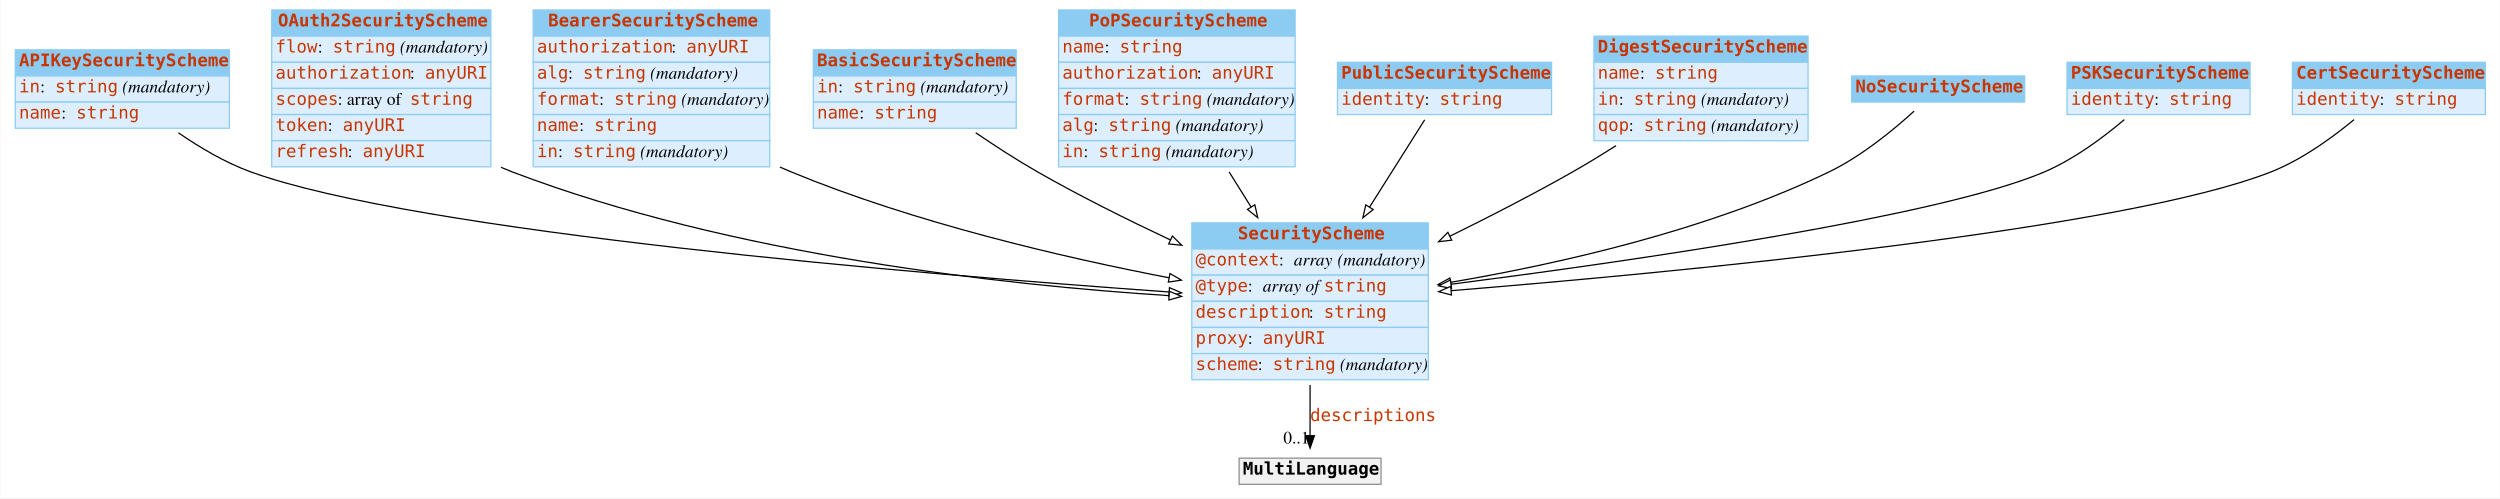
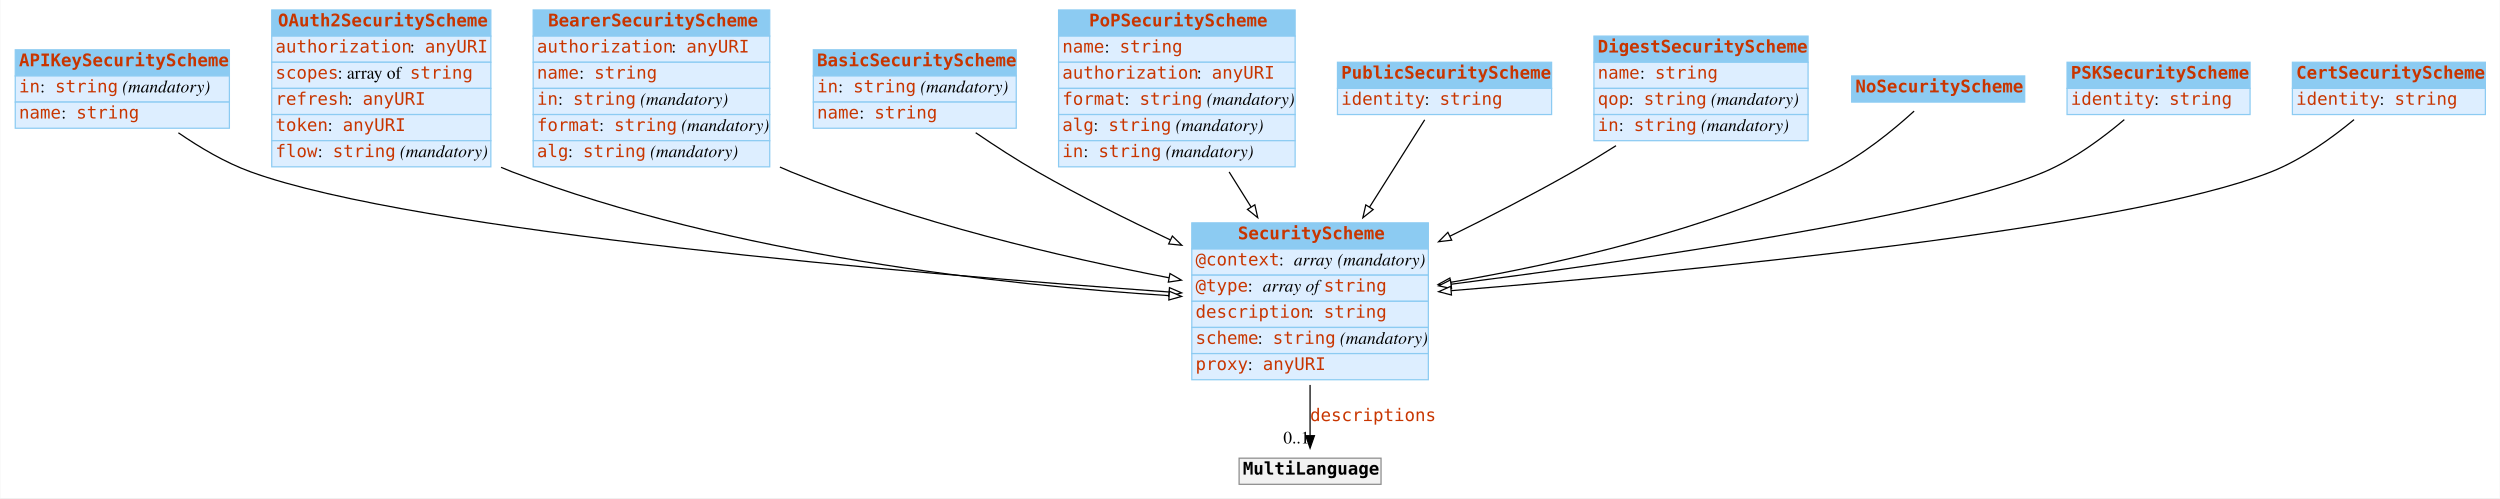
<svg xmlns="http://www.w3.org/2000/svg" width="2008pt" height="400pt" viewBox="0.00 0.00 2007.50 400.00">
  <g id="graph0" class="graph" transform="scale(1 1) rotate(0) translate(4 396)">
    <polygon fill="#ffffff" stroke="transparent" points="-4,4 -4,-396 2003.5,-396 2003.5,4 -4,4" />
    <g id="node1" class="node">
      <polygon fill="#8ccbf2" stroke="transparent" points="8,-335 8,-356 180,-356 180,-335 8,-335" />
      <polygon fill="none" stroke="#8ccbf2" points="8,-335 8,-356 180,-356 180,-335 8,-335" />
      <text text-anchor="start" x="11" y="-342.8" font-family="mono" font-weight="bold" font-size="14.00" fill="#c83500">APIKeySecurityScheme</text>
      <polygon fill="#ddeeff" stroke="transparent" points="8,-314 8,-335 180,-335 180,-314 8,-314" />
      <polygon fill="none" stroke="#8ccbf2" points="8,-314 8,-335 180,-335 180,-314 8,-314" />
      <text text-anchor="start" x="11" y="-321.8" font-family="mono" font-size="14.00" fill="#c83500">in</text>
      <text text-anchor="start" x="28" y="-321.8" font-family="Times,serif" font-size="14.00" fill="#000000"> : </text>
      <text text-anchor="start" x="40" y="-321.8" font-family="mono" font-size="14.00" fill="#c83500">string</text>
      <text text-anchor="start" x="90" y="-321.8" font-family="Times,serif" font-size="14.00" fill="#000000"> </text>
      <text text-anchor="start" x="94" y="-321.8" font-family="Times,serif" font-style="italic" font-size="14.00" fill="#000000">(mandatory)</text>
      <polygon fill="#ddeeff" stroke="transparent" points="8,-293 8,-314 180,-314 180,-293 8,-293" />
      <polygon fill="none" stroke="#8ccbf2" points="8,-293 8,-314 180,-314 180,-293 8,-293" />
      <text text-anchor="start" x="11" y="-300.8" font-family="mono" font-size="14.00" fill="#c83500">name</text>
      <text text-anchor="start" x="45" y="-300.8" font-family="Times,serif" font-size="14.00" fill="#000000"> : </text>
      <text text-anchor="start" x="57" y="-300.8" font-family="mono" font-size="14.00" fill="#c83500">string</text>
    </g>
    <g id="node3" class="node">
      <polygon fill="#8ccbf2" stroke="transparent" points="953,-196 953,-217 1143,-217 1143,-196 953,-196" />
      <polygon fill="none" stroke="#8ccbf2" points="953,-196 953,-217 1143,-217 1143,-196 953,-196" />
      <text text-anchor="start" x="990" y="-203.8" font-family="mono" font-weight="bold" font-size="14.00" fill="#c83500">SecurityScheme</text>
      <polygon fill="#ddeeff" stroke="transparent" points="953,-175 953,-196 1143,-196 1143,-175 953,-175" />
      <polygon fill="none" stroke="#8ccbf2" points="953,-175 953,-196 1143,-196 1143,-175 953,-175" />
      <text text-anchor="start" x="956" y="-182.8" font-family="mono" font-size="14.00" fill="#c83500">@context</text>
      <text text-anchor="start" x="1023" y="-182.8" font-family="Times,serif" font-size="14.00" fill="#000000"> : </text>
      <text text-anchor="start" x="1035" y="-182.8" font-family="Times,serif" font-style="italic" font-size="14.00" fill="#000000">array</text>
      <text text-anchor="start" x="1066" y="-182.8" font-family="Times,serif" font-size="14.00" fill="#000000"> </text>
      <text text-anchor="start" x="1070" y="-182.8" font-family="Times,serif" font-style="italic" font-size="14.00" fill="#000000">(mandatory)</text>
      <polygon fill="#ddeeff" stroke="transparent" points="953,-154 953,-175 1143,-175 1143,-154 953,-154" />
      <polygon fill="none" stroke="#8ccbf2" points="953,-154 953,-175 1143,-175 1143,-154 953,-154" />
      <text text-anchor="start" x="956" y="-161.8" font-family="mono" font-size="14.00" fill="#c83500">@type</text>
      <text text-anchor="start" x="998" y="-161.8" font-family="Times,serif" font-size="14.00" fill="#000000"> : </text>
      <text text-anchor="start" x="1010" y="-161.8" font-family="Times,serif" font-style="italic" font-size="14.00" fill="#000000">array of </text>
      <text text-anchor="start" x="1059" y="-161.8" font-family="mono" font-size="14.00" fill="#c83500">string</text>
      <polygon fill="#ddeeff" stroke="transparent" points="953,-133 953,-154 1143,-154 1143,-133 953,-133" />
      <polygon fill="none" stroke="#8ccbf2" points="953,-133 953,-154 1143,-154 1143,-133 953,-133" />
      <text text-anchor="start" x="956" y="-140.8" font-family="mono" font-size="14.00" fill="#c83500">description</text>
      <text text-anchor="start" x="1047" y="-140.8" font-family="Times,serif" font-size="14.00" fill="#000000"> : </text>
      <text text-anchor="start" x="1059" y="-140.8" font-family="mono" font-size="14.00" fill="#c83500">string</text>
      <polygon fill="#ddeeff" stroke="transparent" points="953,-112 953,-133 1143,-133 1143,-112 953,-112" />
      <polygon fill="none" stroke="#8ccbf2" points="953,-112 953,-133 1143,-133 1143,-112 953,-112" />
-       <text text-anchor="start" x="956" y="-119.8" font-family="mono" font-size="14.00" fill="#c83500">proxy</text>
-       <text text-anchor="start" x="998" y="-119.8" font-family="Times,serif" font-size="14.00" fill="#000000"> : </text>
-       <text text-anchor="start" x="1010" y="-119.8" font-family="mono" font-size="14.00" fill="#c83500">anyURI</text>
+       <text text-anchor="start" x="956" y="-119.8" font-family="mono" font-size="14.00" fill="#c83500">scheme</text>
+       <text text-anchor="start" x="1006" y="-119.8" font-family="Times,serif" font-size="14.00" fill="#000000"> : </text>
+       <text text-anchor="start" x="1018" y="-119.8" font-family="mono" font-size="14.00" fill="#c83500">string</text>
+       <text text-anchor="start" x="1068" y="-119.8" font-family="Times,serif" font-size="14.00" fill="#000000"> </text>
+       <text text-anchor="start" x="1072" y="-119.8" font-family="Times,serif" font-style="italic" font-size="14.00" fill="#000000">(mandatory)</text>
      <polygon fill="#ddeeff" stroke="transparent" points="953,-91 953,-112 1143,-112 1143,-91 953,-91" />
      <polygon fill="none" stroke="#8ccbf2" points="953,-91 953,-112 1143,-112 1143,-91 953,-91" />
-       <text text-anchor="start" x="956" y="-98.8" font-family="mono" font-size="14.00" fill="#c83500">scheme</text>
-       <text text-anchor="start" x="1006" y="-98.8" font-family="Times,serif" font-size="14.00" fill="#000000"> : </text>
-       <text text-anchor="start" x="1018" y="-98.8" font-family="mono" font-size="14.00" fill="#c83500">string</text>
-       <text text-anchor="start" x="1068" y="-98.8" font-family="Times,serif" font-size="14.00" fill="#000000"> </text>
-       <text text-anchor="start" x="1072" y="-98.8" font-family="Times,serif" font-style="italic" font-size="14.00" fill="#000000">(mandatory)</text>
-     </g>
-     <g id="edge6" class="edge">
+       <text text-anchor="start" x="956" y="-98.8" font-family="mono" font-size="14.00" fill="#c83500">proxy</text>
+       <text text-anchor="start" x="998" y="-98.8" font-family="Times,serif" font-size="14.00" fill="#000000"> : </text>
+       <text text-anchor="start" x="1010" y="-98.8" font-family="mono" font-size="14.00" fill="#c83500">anyURI</text>
+     </g>
+     <g id="edge3" class="edge">
      <path fill="none" stroke="#000000" d="M139.033,-289.339C156.25,-277.473 176.654,-265.408 197,-258 330.003,-209.577 735.099,-175.701 934.577,-161.484" />
      <polygon fill="#ffffff" stroke="#000000" points="935.065,-164.958 944.793,-160.761 934.571,-157.976 935.065,-164.958" />
    </g>
    <g id="node2" class="node">
      <polygon fill="#8ccbf2" stroke="transparent" points="214,-367 214,-388 390,-388 390,-367 214,-367" />
      <polygon fill="none" stroke="#8ccbf2" points="214,-367 214,-388 390,-388 390,-367 214,-367" />
      <text text-anchor="start" x="219" y="-374.8" font-family="mono" font-weight="bold" font-size="14.00" fill="#c83500">OAuth2SecurityScheme</text>
      <polygon fill="#ddeeff" stroke="transparent" points="214,-346 214,-367 390,-367 390,-346 214,-346" />
      <polygon fill="none" stroke="#8ccbf2" points="214,-346 214,-367 390,-367 390,-346 214,-346" />
-       <text text-anchor="start" x="217" y="-353.8" font-family="mono" font-size="14.00" fill="#c83500">flow</text>
-       <text text-anchor="start" x="251" y="-353.8" font-family="Times,serif" font-size="14.00" fill="#000000"> : </text>
-       <text text-anchor="start" x="263" y="-353.8" font-family="mono" font-size="14.00" fill="#c83500">string</text>
-       <text text-anchor="start" x="313" y="-353.8" font-family="Times,serif" font-size="14.00" fill="#000000"> </text>
-       <text text-anchor="start" x="317" y="-353.8" font-family="Times,serif" font-style="italic" font-size="14.00" fill="#000000">(mandatory)</text>
+       <text text-anchor="start" x="217" y="-353.8" font-family="mono" font-size="14.00" fill="#c83500">authorization</text>
+       <text text-anchor="start" x="325" y="-353.8" font-family="Times,serif" font-size="14.00" fill="#000000"> : </text>
+       <text text-anchor="start" x="337" y="-353.8" font-family="mono" font-size="14.00" fill="#c83500">anyURI</text>
      <polygon fill="#ddeeff" stroke="transparent" points="214,-325 214,-346 390,-346 390,-325 214,-325" />
      <polygon fill="none" stroke="#8ccbf2" points="214,-325 214,-346 390,-346 390,-325 214,-325" />
-       <text text-anchor="start" x="217" y="-332.8" font-family="mono" font-size="14.00" fill="#c83500">authorization</text>
-       <text text-anchor="start" x="325" y="-332.8" font-family="Times,serif" font-size="14.00" fill="#000000"> : </text>
-       <text text-anchor="start" x="337" y="-332.8" font-family="mono" font-size="14.00" fill="#c83500">anyURI</text>
+       <text text-anchor="start" x="217" y="-332.8" font-family="mono" font-size="14.00" fill="#c83500">scopes</text>
+       <text text-anchor="start" x="267" y="-332.8" font-family="Times,serif" font-size="14.00" fill="#000000"> : array of </text>
+       <text text-anchor="start" x="325" y="-332.8" font-family="mono" font-size="14.00" fill="#c83500">string</text>
      <polygon fill="#ddeeff" stroke="transparent" points="214,-304 214,-325 390,-325 390,-304 214,-304" />
      <polygon fill="none" stroke="#8ccbf2" points="214,-304 214,-325 390,-325 390,-304 214,-304" />
-       <text text-anchor="start" x="217" y="-311.8" font-family="mono" font-size="14.00" fill="#c83500">scopes</text>
-       <text text-anchor="start" x="267" y="-311.8" font-family="Times,serif" font-size="14.00" fill="#000000"> : array of </text>
-       <text text-anchor="start" x="325" y="-311.8" font-family="mono" font-size="14.00" fill="#c83500">string</text>
+       <text text-anchor="start" x="217" y="-311.8" font-family="mono" font-size="14.00" fill="#c83500">refresh</text>
+       <text text-anchor="start" x="275" y="-311.8" font-family="Times,serif" font-size="14.00" fill="#000000"> : </text>
+       <text text-anchor="start" x="287" y="-311.8" font-family="mono" font-size="14.00" fill="#c83500">anyURI</text>
      <polygon fill="#ddeeff" stroke="transparent" points="214,-283 214,-304 390,-304 390,-283 214,-283" />
      <polygon fill="none" stroke="#8ccbf2" points="214,-283 214,-304 390,-304 390,-283 214,-283" />
      <text text-anchor="start" x="217" y="-290.8" font-family="mono" font-size="14.00" fill="#c83500">token</text>
      <text text-anchor="start" x="259" y="-290.8" font-family="Times,serif" font-size="14.00" fill="#000000"> : </text>
      <text text-anchor="start" x="271" y="-290.8" font-family="mono" font-size="14.00" fill="#c83500">anyURI</text>
      <polygon fill="#ddeeff" stroke="transparent" points="214,-262 214,-283 390,-283 390,-262 214,-262" />
      <polygon fill="none" stroke="#8ccbf2" points="214,-262 214,-283 390,-283 390,-262 214,-262" />
-       <text text-anchor="start" x="217" y="-269.8" font-family="mono" font-size="14.00" fill="#c83500">refresh</text>
-       <text text-anchor="start" x="275" y="-269.8" font-family="Times,serif" font-size="14.00" fill="#000000"> : </text>
-       <text text-anchor="start" x="287" y="-269.8" font-family="mono" font-size="14.00" fill="#c83500">anyURI</text>
-     </g>
-     <g id="edge2" class="edge">
+       <text text-anchor="start" x="217" y="-269.8" font-family="mono" font-size="14.00" fill="#c83500">flow</text>
+       <text text-anchor="start" x="251" y="-269.8" font-family="Times,serif" font-size="14.00" fill="#000000"> : </text>
+       <text text-anchor="start" x="263" y="-269.8" font-family="mono" font-size="14.00" fill="#c83500">string</text>
+       <text text-anchor="start" x="313" y="-269.8" font-family="Times,serif" font-size="14.00" fill="#000000"> </text>
+       <text text-anchor="start" x="317" y="-269.8" font-family="Times,serif" font-style="italic" font-size="14.00" fill="#000000">(mandatory)</text>
+     </g>
+     <g id="edge9" class="edge">
      <path fill="none" stroke="#000000" d="M398.206,-261.604C401.136,-260.323 404.07,-259.118 407,-258 583.58,-190.646 803.755,-166.907 934.718,-158.544" />
      <polygon fill="#ffffff" stroke="#000000" points="935.005,-162.033 944.769,-157.922 934.572,-155.047 935.005,-162.033" />
    </g>
    <g id="node12" class="node">
      <polygon fill="#f2f2f2" stroke="transparent" points="991,-7 991,-28 1105,-28 1105,-7 991,-7" />
      <polygon fill="none" stroke="#8c8c8c" points="991,-7 991,-28 1105,-28 1105,-7 991,-7" />
      <text text-anchor="start" x="994" y="-14.8" font-family="mono" font-weight="bold" font-size="14.00" fill="#000000">MultiLanguage</text>
    </g>
    <g id="edge1" class="edge">
      <path fill="none" stroke="#000000" d="M1048,-86.797C1048,-72.451 1048,-58.057 1048,-46.171" />
      <polygon fill="#000000" stroke="#000000" points="1051.5,-46.033 1048,-36.033 1044.5,-46.033 1051.5,-46.033" />
      <text text-anchor="start" x="1048" y="-57.8" font-family="mono" font-size="14.00" fill="#c83500">descriptions</text>
      <text text-anchor="middle" x="1037" y="-39.833" font-family="Times,serif" font-size="14.00" fill="#000000">0..1</text>
    </g>
    <g id="node4" class="node">
      <polygon fill="#8ccbf2" stroke="transparent" points="424,-367 424,-388 614,-388 614,-367 424,-367" />
      <polygon fill="none" stroke="#8ccbf2" points="424,-367 424,-388 614,-388 614,-367 424,-367" />
      <text text-anchor="start" x="436" y="-374.8" font-family="mono" font-weight="bold" font-size="14.00" fill="#c83500">BearerSecurityScheme</text>
      <polygon fill="#ddeeff" stroke="transparent" points="424,-346 424,-367 614,-367 614,-346 424,-346" />
      <polygon fill="none" stroke="#8ccbf2" points="424,-346 424,-367 614,-367 614,-346 424,-346" />
      <text text-anchor="start" x="427" y="-353.8" font-family="mono" font-size="14.00" fill="#c83500">authorization</text>
      <text text-anchor="start" x="535" y="-353.8" font-family="Times,serif" font-size="14.00" fill="#000000"> : </text>
      <text text-anchor="start" x="547" y="-353.8" font-family="mono" font-size="14.00" fill="#c83500">anyURI</text>
      <polygon fill="#ddeeff" stroke="transparent" points="424,-325 424,-346 614,-346 614,-325 424,-325" />
      <polygon fill="none" stroke="#8ccbf2" points="424,-325 424,-346 614,-346 614,-325 424,-325" />
-       <text text-anchor="start" x="427" y="-332.8" font-family="mono" font-size="14.00" fill="#c83500">alg</text>
-       <text text-anchor="start" x="452" y="-332.8" font-family="Times,serif" font-size="14.00" fill="#000000"> : </text>
-       <text text-anchor="start" x="464" y="-332.8" font-family="mono" font-size="14.00" fill="#c83500">string</text>
-       <text text-anchor="start" x="514" y="-332.8" font-family="Times,serif" font-size="14.00" fill="#000000"> </text>
-       <text text-anchor="start" x="518" y="-332.8" font-family="Times,serif" font-style="italic" font-size="14.00" fill="#000000">(mandatory)</text>
+       <text text-anchor="start" x="427" y="-332.8" font-family="mono" font-size="14.00" fill="#c83500">name</text>
+       <text text-anchor="start" x="461" y="-332.8" font-family="Times,serif" font-size="14.00" fill="#000000"> : </text>
+       <text text-anchor="start" x="473" y="-332.8" font-family="mono" font-size="14.00" fill="#c83500">string</text>
      <polygon fill="#ddeeff" stroke="transparent" points="424,-304 424,-325 614,-325 614,-304 424,-304" />
      <polygon fill="none" stroke="#8ccbf2" points="424,-304 424,-325 614,-325 614,-304 424,-304" />
-       <text text-anchor="start" x="427" y="-311.8" font-family="mono" font-size="14.00" fill="#c83500">format</text>
-       <text text-anchor="start" x="477" y="-311.8" font-family="Times,serif" font-size="14.00" fill="#000000"> : </text>
-       <text text-anchor="start" x="489" y="-311.8" font-family="mono" font-size="14.00" fill="#c83500">string</text>
-       <text text-anchor="start" x="539" y="-311.8" font-family="Times,serif" font-size="14.00" fill="#000000"> </text>
-       <text text-anchor="start" x="543" y="-311.8" font-family="Times,serif" font-style="italic" font-size="14.00" fill="#000000">(mandatory)</text>
+       <text text-anchor="start" x="427" y="-311.8" font-family="mono" font-size="14.00" fill="#c83500">in</text>
+       <text text-anchor="start" x="444" y="-311.8" font-family="Times,serif" font-size="14.00" fill="#000000"> : </text>
+       <text text-anchor="start" x="456" y="-311.8" font-family="mono" font-size="14.00" fill="#c83500">string</text>
+       <text text-anchor="start" x="506" y="-311.8" font-family="Times,serif" font-size="14.00" fill="#000000"> </text>
+       <text text-anchor="start" x="510" y="-311.8" font-family="Times,serif" font-style="italic" font-size="14.00" fill="#000000">(mandatory)</text>
      <polygon fill="#ddeeff" stroke="transparent" points="424,-283 424,-304 614,-304 614,-283 424,-283" />
      <polygon fill="none" stroke="#8ccbf2" points="424,-283 424,-304 614,-304 614,-283 424,-283" />
-       <text text-anchor="start" x="427" y="-290.8" font-family="mono" font-size="14.00" fill="#c83500">name</text>
-       <text text-anchor="start" x="461" y="-290.8" font-family="Times,serif" font-size="14.00" fill="#000000"> : </text>
-       <text text-anchor="start" x="473" y="-290.8" font-family="mono" font-size="14.00" fill="#c83500">string</text>
+       <text text-anchor="start" x="427" y="-290.8" font-family="mono" font-size="14.00" fill="#c83500">format</text>
+       <text text-anchor="start" x="477" y="-290.8" font-family="Times,serif" font-size="14.00" fill="#000000"> : </text>
+       <text text-anchor="start" x="489" y="-290.8" font-family="mono" font-size="14.00" fill="#c83500">string</text>
+       <text text-anchor="start" x="539" y="-290.8" font-family="Times,serif" font-size="14.00" fill="#000000"> </text>
+       <text text-anchor="start" x="543" y="-290.8" font-family="Times,serif" font-style="italic" font-size="14.00" fill="#000000">(mandatory)</text>
      <polygon fill="#ddeeff" stroke="transparent" points="424,-262 424,-283 614,-283 614,-262 424,-262" />
      <polygon fill="none" stroke="#8ccbf2" points="424,-262 424,-283 614,-283 614,-262 424,-262" />
-       <text text-anchor="start" x="427" y="-269.8" font-family="mono" font-size="14.00" fill="#c83500">in</text>
-       <text text-anchor="start" x="444" y="-269.8" font-family="Times,serif" font-size="14.00" fill="#000000"> : </text>
-       <text text-anchor="start" x="456" y="-269.8" font-family="mono" font-size="14.00" fill="#c83500">string</text>
-       <text text-anchor="start" x="506" y="-269.8" font-family="Times,serif" font-size="14.00" fill="#000000"> </text>
-       <text text-anchor="start" x="510" y="-269.8" font-family="Times,serif" font-style="italic" font-size="14.00" fill="#000000">(mandatory)</text>
-     </g>
-     <g id="edge9" class="edge">
+       <text text-anchor="start" x="427" y="-269.8" font-family="mono" font-size="14.00" fill="#c83500">alg</text>
+       <text text-anchor="start" x="452" y="-269.8" font-family="Times,serif" font-size="14.00" fill="#000000"> : </text>
+       <text text-anchor="start" x="464" y="-269.8" font-family="mono" font-size="14.00" fill="#c83500">string</text>
+       <text text-anchor="start" x="514" y="-269.8" font-family="Times,serif" font-size="14.00" fill="#000000"> </text>
+       <text text-anchor="start" x="518" y="-269.8" font-family="Times,serif" font-style="italic" font-size="14.00" fill="#000000">(mandatory)</text>
+     </g>
+     <g id="edge2" class="edge">
      <path fill="none" stroke="#000000" d="M622.172,-261.826C625.122,-260.49 628.068,-259.211 631,-258 730.004,-217.1 849.111,-189.366 934.637,-172.893" />
      <polygon fill="#ffffff" stroke="#000000" points="935.466,-176.299 944.634,-170.99 934.156,-169.422 935.466,-176.299" />
    </g>
    <g id="node5" class="node">
      <polygon fill="#8ccbf2" stroke="transparent" points="649,-335 649,-356 812,-356 812,-335 649,-335" />
      <polygon fill="none" stroke="#8ccbf2" points="649,-335 649,-356 812,-356 812,-335 649,-335" />
      <text text-anchor="start" x="652" y="-342.8" font-family="mono" font-weight="bold" font-size="14.00" fill="#c83500">BasicSecurityScheme</text>
      <polygon fill="#ddeeff" stroke="transparent" points="649,-314 649,-335 812,-335 812,-314 649,-314" />
      <polygon fill="none" stroke="#8ccbf2" points="649,-314 649,-335 812,-335 812,-314 649,-314" />
      <text text-anchor="start" x="652" y="-321.8" font-family="mono" font-size="14.00" fill="#c83500">in</text>
      <text text-anchor="start" x="669" y="-321.8" font-family="Times,serif" font-size="14.00" fill="#000000"> : </text>
      <text text-anchor="start" x="681" y="-321.8" font-family="mono" font-size="14.00" fill="#c83500">string</text>
      <text text-anchor="start" x="731" y="-321.8" font-family="Times,serif" font-size="14.00" fill="#000000"> </text>
      <text text-anchor="start" x="735" y="-321.8" font-family="Times,serif" font-style="italic" font-size="14.00" fill="#000000">(mandatory)</text>
      <polygon fill="#ddeeff" stroke="transparent" points="649,-293 649,-314 812,-314 812,-293 649,-293" />
      <polygon fill="none" stroke="#8ccbf2" points="649,-293 649,-314 812,-314 812,-293 649,-293" />
      <text text-anchor="start" x="652" y="-300.8" font-family="mono" font-size="14.00" fill="#c83500">name</text>
      <text text-anchor="start" x="686" y="-300.8" font-family="Times,serif" font-size="14.00" fill="#000000"> : </text>
      <text text-anchor="start" x="698" y="-300.8" font-family="mono" font-size="14.00" fill="#c83500">string</text>
    </g>
    <g id="edge10" class="edge">
      <path fill="none" stroke="#000000" d="M779.422,-289.403C794.974,-278.791 812.423,-267.473 829,-258 862.882,-238.638 900.947,-219.66 935.721,-203.326" />
      <polygon fill="#ffffff" stroke="#000000" points="937.38,-206.415 944.96,-199.013 934.418,-200.072 937.38,-206.415" />
    </g>
    <g id="node6" class="node">
      <polygon fill="#8ccbf2" stroke="transparent" points="846,-367 846,-388 1036,-388 1036,-367 846,-367" />
      <polygon fill="none" stroke="#8ccbf2" points="846,-367 846,-388 1036,-388 1036,-367 846,-367" />
      <text text-anchor="start" x="870.5" y="-374.8" font-family="mono" font-weight="bold" font-size="14.00" fill="#c83500">PoPSecurityScheme</text>
      <polygon fill="#ddeeff" stroke="transparent" points="846,-346 846,-367 1036,-367 1036,-346 846,-346" />
      <polygon fill="none" stroke="#8ccbf2" points="846,-346 846,-367 1036,-367 1036,-346 846,-346" />
      <text text-anchor="start" x="849" y="-353.8" font-family="mono" font-size="14.00" fill="#c83500">name</text>
      <text text-anchor="start" x="883" y="-353.8" font-family="Times,serif" font-size="14.00" fill="#000000"> : </text>
      <text text-anchor="start" x="895" y="-353.8" font-family="mono" font-size="14.00" fill="#c83500">string</text>
      <polygon fill="#ddeeff" stroke="transparent" points="846,-325 846,-346 1036,-346 1036,-325 846,-325" />
      <polygon fill="none" stroke="#8ccbf2" points="846,-325 846,-346 1036,-346 1036,-325 846,-325" />
      <text text-anchor="start" x="849" y="-332.8" font-family="mono" font-size="14.00" fill="#c83500">authorization</text>
      <text text-anchor="start" x="957" y="-332.8" font-family="Times,serif" font-size="14.00" fill="#000000"> : </text>
      <text text-anchor="start" x="969" y="-332.8" font-family="mono" font-size="14.00" fill="#c83500">anyURI</text>
      <polygon fill="#ddeeff" stroke="transparent" points="846,-304 846,-325 1036,-325 1036,-304 846,-304" />
      <polygon fill="none" stroke="#8ccbf2" points="846,-304 846,-325 1036,-325 1036,-304 846,-304" />
      <text text-anchor="start" x="849" y="-311.8" font-family="mono" font-size="14.00" fill="#c83500">format</text>
      <text text-anchor="start" x="899" y="-311.8" font-family="Times,serif" font-size="14.00" fill="#000000"> : </text>
      <text text-anchor="start" x="911" y="-311.8" font-family="mono" font-size="14.00" fill="#c83500">string</text>
      <text text-anchor="start" x="961" y="-311.8" font-family="Times,serif" font-size="14.00" fill="#000000"> </text>
      <text text-anchor="start" x="965" y="-311.8" font-family="Times,serif" font-style="italic" font-size="14.00" fill="#000000">(mandatory)</text>
      <polygon fill="#ddeeff" stroke="transparent" points="846,-283 846,-304 1036,-304 1036,-283 846,-283" />
      <polygon fill="none" stroke="#8ccbf2" points="846,-283 846,-304 1036,-304 1036,-283 846,-283" />
      <text text-anchor="start" x="849" y="-290.8" font-family="mono" font-size="14.00" fill="#c83500">alg</text>
      <text text-anchor="start" x="874" y="-290.8" font-family="Times,serif" font-size="14.00" fill="#000000"> : </text>
      <text text-anchor="start" x="886" y="-290.8" font-family="mono" font-size="14.00" fill="#c83500">string</text>
      <text text-anchor="start" x="936" y="-290.8" font-family="Times,serif" font-size="14.00" fill="#000000"> </text>
      <text text-anchor="start" x="940" y="-290.8" font-family="Times,serif" font-style="italic" font-size="14.00" fill="#000000">(mandatory)</text>
      <polygon fill="#ddeeff" stroke="transparent" points="846,-262 846,-283 1036,-283 1036,-262 846,-262" />
      <polygon fill="none" stroke="#8ccbf2" points="846,-262 846,-283 1036,-283 1036,-262 846,-262" />
      <text text-anchor="start" x="849" y="-269.8" font-family="mono" font-size="14.00" fill="#c83500">in</text>
      <text text-anchor="start" x="866" y="-269.8" font-family="Times,serif" font-size="14.00" fill="#000000"> : </text>
      <text text-anchor="start" x="878" y="-269.8" font-family="mono" font-size="14.00" fill="#c83500">string</text>
      <text text-anchor="start" x="928" y="-269.8" font-family="Times,serif" font-size="14.00" fill="#000000"> </text>
      <text text-anchor="start" x="932" y="-269.8" font-family="Times,serif" font-style="italic" font-size="14.00" fill="#000000">(mandatory)</text>
    </g>
-     <g id="edge3" class="edge">
+     <g id="edge8" class="edge">
      <path fill="none" stroke="#000000" d="M982.982,-257.907C988.765,-248.666 994.736,-239.123 1000.607,-229.74" />
      <polygon fill="#ffffff" stroke="#000000" points="1003.626,-231.514 1005.963,-221.18 997.692,-227.801 1003.626,-231.514" />
    </g>
    <g id="node7" class="node">
      <polygon fill="#8ccbf2" stroke="transparent" points="1070,-325 1070,-346 1242,-346 1242,-325 1070,-325" />
      <polygon fill="none" stroke="#8ccbf2" points="1070,-325 1070,-346 1242,-346 1242,-325 1070,-325" />
      <text text-anchor="start" x="1073" y="-332.8" font-family="mono" font-weight="bold" font-size="14.00" fill="#c83500">PublicSecurityScheme</text>
      <polygon fill="#ddeeff" stroke="transparent" points="1070,-304 1070,-325 1242,-325 1242,-304 1070,-304" />
      <polygon fill="none" stroke="#8ccbf2" points="1070,-304 1070,-325 1242,-325 1242,-304 1070,-304" />
      <text text-anchor="start" x="1073" y="-311.8" font-family="mono" font-size="14.00" fill="#c83500">identity</text>
      <text text-anchor="start" x="1140" y="-311.8" font-family="Times,serif" font-size="14.00" fill="#000000"> : </text>
      <text text-anchor="start" x="1152" y="-311.8" font-family="mono" font-size="14.00" fill="#c83500">string</text>
    </g>
    <g id="edge11" class="edge">
      <path fill="none" stroke="#000000" d="M1140.064,-299.768C1128.308,-281.155 1111.656,-254.788 1095.739,-229.586" />
      <polygon fill="#ffffff" stroke="#000000" points="1098.676,-227.683 1090.377,-221.097 1092.758,-231.421 1098.676,-227.683" />
    </g>
    <g id="node8" class="node">
      <polygon fill="#8ccbf2" stroke="transparent" points="1276,-346 1276,-367 1448,-367 1448,-346 1276,-346" />
      <polygon fill="none" stroke="#8ccbf2" points="1276,-346 1276,-367 1448,-367 1448,-346 1276,-346" />
      <text text-anchor="start" x="1279" y="-353.8" font-family="mono" font-weight="bold" font-size="14.00" fill="#c83500">DigestSecurityScheme</text>
      <polygon fill="#ddeeff" stroke="transparent" points="1276,-325 1276,-346 1448,-346 1448,-325 1276,-325" />
      <polygon fill="none" stroke="#8ccbf2" points="1276,-325 1276,-346 1448,-346 1448,-325 1276,-325" />
      <text text-anchor="start" x="1279" y="-332.8" font-family="mono" font-size="14.00" fill="#c83500">name</text>
      <text text-anchor="start" x="1313" y="-332.8" font-family="Times,serif" font-size="14.00" fill="#000000"> : </text>
      <text text-anchor="start" x="1325" y="-332.8" font-family="mono" font-size="14.00" fill="#c83500">string</text>
      <polygon fill="#ddeeff" stroke="transparent" points="1276,-304 1276,-325 1448,-325 1448,-304 1276,-304" />
      <polygon fill="none" stroke="#8ccbf2" points="1276,-304 1276,-325 1448,-325 1448,-304 1276,-304" />
-       <text text-anchor="start" x="1279" y="-311.8" font-family="mono" font-size="14.00" fill="#c83500">in</text>
-       <text text-anchor="start" x="1296" y="-311.8" font-family="Times,serif" font-size="14.00" fill="#000000"> : </text>
-       <text text-anchor="start" x="1308" y="-311.8" font-family="mono" font-size="14.00" fill="#c83500">string</text>
-       <text text-anchor="start" x="1358" y="-311.8" font-family="Times,serif" font-size="14.00" fill="#000000"> </text>
-       <text text-anchor="start" x="1362" y="-311.8" font-family="Times,serif" font-style="italic" font-size="14.00" fill="#000000">(mandatory)</text>
+       <text text-anchor="start" x="1279" y="-311.8" font-family="mono" font-size="14.00" fill="#c83500">qop</text>
+       <text text-anchor="start" x="1304" y="-311.8" font-family="Times,serif" font-size="14.00" fill="#000000"> : </text>
+       <text text-anchor="start" x="1316" y="-311.8" font-family="mono" font-size="14.00" fill="#c83500">string</text>
+       <text text-anchor="start" x="1366" y="-311.8" font-family="Times,serif" font-size="14.00" fill="#000000"> </text>
+       <text text-anchor="start" x="1370" y="-311.8" font-family="Times,serif" font-style="italic" font-size="14.00" fill="#000000">(mandatory)</text>
      <polygon fill="#ddeeff" stroke="transparent" points="1276,-283 1276,-304 1448,-304 1448,-283 1276,-283" />
      <polygon fill="none" stroke="#8ccbf2" points="1276,-283 1276,-304 1448,-304 1448,-283 1276,-283" />
-       <text text-anchor="start" x="1279" y="-290.8" font-family="mono" font-size="14.00" fill="#c83500">qop</text>
-       <text text-anchor="start" x="1304" y="-290.8" font-family="Times,serif" font-size="14.00" fill="#000000"> : </text>
-       <text text-anchor="start" x="1316" y="-290.8" font-family="mono" font-size="14.00" fill="#c83500">string</text>
-       <text text-anchor="start" x="1366" y="-290.8" font-family="Times,serif" font-size="14.00" fill="#000000"> </text>
-       <text text-anchor="start" x="1370" y="-290.8" font-family="Times,serif" font-style="italic" font-size="14.00" fill="#000000">(mandatory)</text>
+       <text text-anchor="start" x="1279" y="-290.8" font-family="mono" font-size="14.00" fill="#c83500">in</text>
+       <text text-anchor="start" x="1296" y="-290.8" font-family="Times,serif" font-size="14.00" fill="#000000"> : </text>
+       <text text-anchor="start" x="1308" y="-290.8" font-family="mono" font-size="14.00" fill="#c83500">string</text>
+       <text text-anchor="start" x="1358" y="-290.8" font-family="Times,serif" font-size="14.00" fill="#000000"> </text>
+       <text text-anchor="start" x="1362" y="-290.8" font-family="Times,serif" font-style="italic" font-size="14.00" fill="#000000">(mandatory)</text>
    </g>
    <g id="edge4" class="edge">
      <path fill="none" stroke="#000000" d="M1293.723,-278.978C1282.271,-271.726 1270.403,-264.488 1259,-258 1227.528,-240.092 1192.546,-222.113 1160.26,-206.261" />
      <polygon fill="#ffffff" stroke="#000000" points="1161.752,-203.094 1151.231,-201.848 1158.679,-209.384 1161.752,-203.094" />
    </g>
    <g id="node9" class="node">
      <polygon fill="#8ccbf2" stroke="transparent" points="1483,-314 1483,-335 1622,-335 1622,-314 1483,-314" />
      <polygon fill="none" stroke="#8ccbf2" points="1483,-314 1483,-335 1622,-335 1622,-314 1483,-314" />
      <text text-anchor="start" x="1486" y="-321.8" font-family="mono" font-weight="bold" font-size="14.00" fill="#c83500">NoSecurityScheme</text>
    </g>
-     <g id="edge7" class="edge">
+     <g id="edge6" class="edge">
      <path fill="none" stroke="#000000" d="M1533.178,-306.756C1516.528,-291.589 1490.917,-270.53 1465,-258 1367.914,-211.062 1247.54,-183.975 1161.117,-169.285" />
      <polygon fill="#ffffff" stroke="#000000" points="1161.455,-165.793 1151.015,-167.598 1160.302,-172.698 1161.455,-165.793" />
    </g>
    <g id="node10" class="node">
      <polygon fill="#8ccbf2" stroke="transparent" points="1656,-325 1656,-346 1803,-346 1803,-325 1656,-325" />
      <polygon fill="none" stroke="#8ccbf2" points="1656,-325 1656,-346 1803,-346 1803,-325 1656,-325" />
      <text text-anchor="start" x="1659" y="-332.8" font-family="mono" font-weight="bold" font-size="14.00" fill="#c83500">PSKSecurityScheme</text>
      <polygon fill="#ddeeff" stroke="transparent" points="1656,-304 1656,-325 1803,-325 1803,-304 1656,-304" />
      <polygon fill="none" stroke="#8ccbf2" points="1656,-304 1656,-325 1803,-325 1803,-304 1656,-304" />
      <text text-anchor="start" x="1659" y="-311.8" font-family="mono" font-size="14.00" fill="#c83500">identity</text>
      <text text-anchor="start" x="1726" y="-311.8" font-family="Times,serif" font-size="14.00" fill="#000000"> : </text>
      <text text-anchor="start" x="1738" y="-311.8" font-family="mono" font-size="14.00" fill="#c83500">string</text>
    </g>
    <g id="edge5" class="edge">
      <path fill="none" stroke="#000000" d="M1701.998,-299.913C1684.901,-285.423 1661.626,-268.116 1638,-258 1554.056,-222.056 1307.696,-186.493 1161.214,-167.697" />
      <polygon fill="#ffffff" stroke="#000000" points="1161.641,-164.224 1151.278,-166.429 1160.754,-171.167 1161.641,-164.224" />
    </g>
    <g id="node11" class="node">
      <polygon fill="#8ccbf2" stroke="transparent" points="1837,-325 1837,-346 1992,-346 1992,-325 1837,-325" />
      <polygon fill="none" stroke="#8ccbf2" points="1837,-325 1837,-346 1992,-346 1992,-325 1837,-325" />
      <text text-anchor="start" x="1840" y="-332.8" font-family="mono" font-weight="bold" font-size="14.00" fill="#c83500">CertSecurityScheme</text>
      <polygon fill="#ddeeff" stroke="transparent" points="1837,-304 1837,-325 1992,-325 1992,-304 1837,-304" />
      <polygon fill="none" stroke="#8ccbf2" points="1837,-304 1837,-325 1992,-325 1992,-304 1837,-304" />
      <text text-anchor="start" x="1840" y="-311.8" font-family="mono" font-size="14.00" fill="#c83500">identity</text>
      <text text-anchor="start" x="1907" y="-311.8" font-family="Times,serif" font-size="14.00" fill="#000000"> : </text>
      <text text-anchor="start" x="1919" y="-311.8" font-family="mono" font-size="14.00" fill="#c83500">string</text>
    </g>
-     <g id="edge8" class="edge">
+     <g id="edge7" class="edge">
      <path fill="none" stroke="#000000" d="M1886.517,-299.917C1868.823,-285.237 1844.6,-267.728 1820,-258 1702.607,-211.577 1345.87,-177.554 1161.309,-162.534" />
      <polygon fill="#ffffff" stroke="#000000" points="1161.549,-159.042 1151.299,-161.724 1160.984,-166.019 1161.549,-159.042" />
    </g>
  </g>
</svg>
